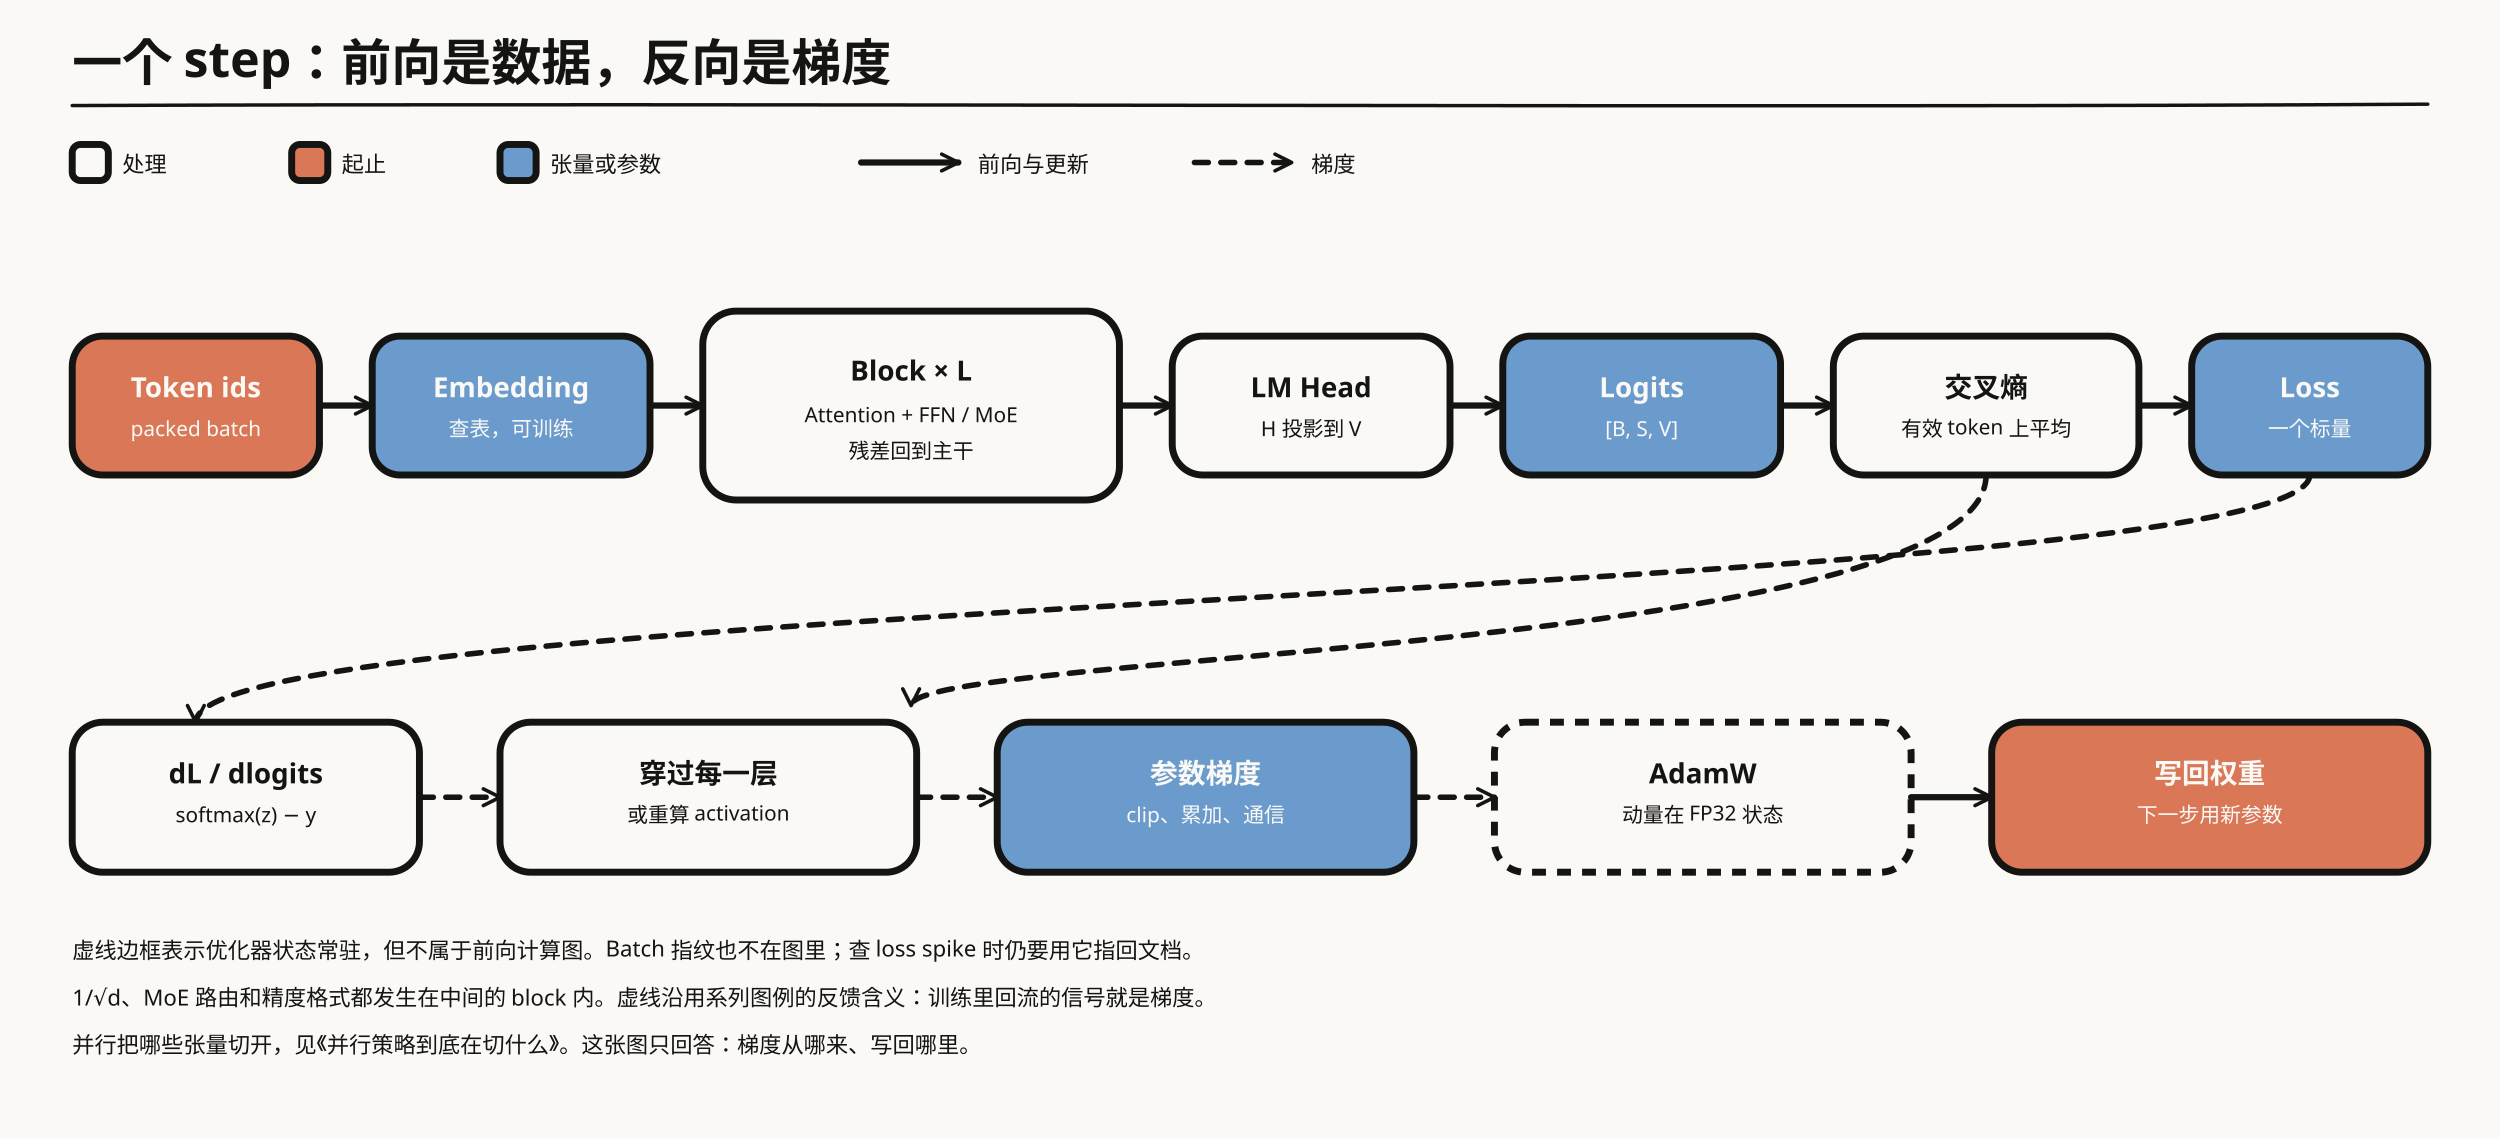
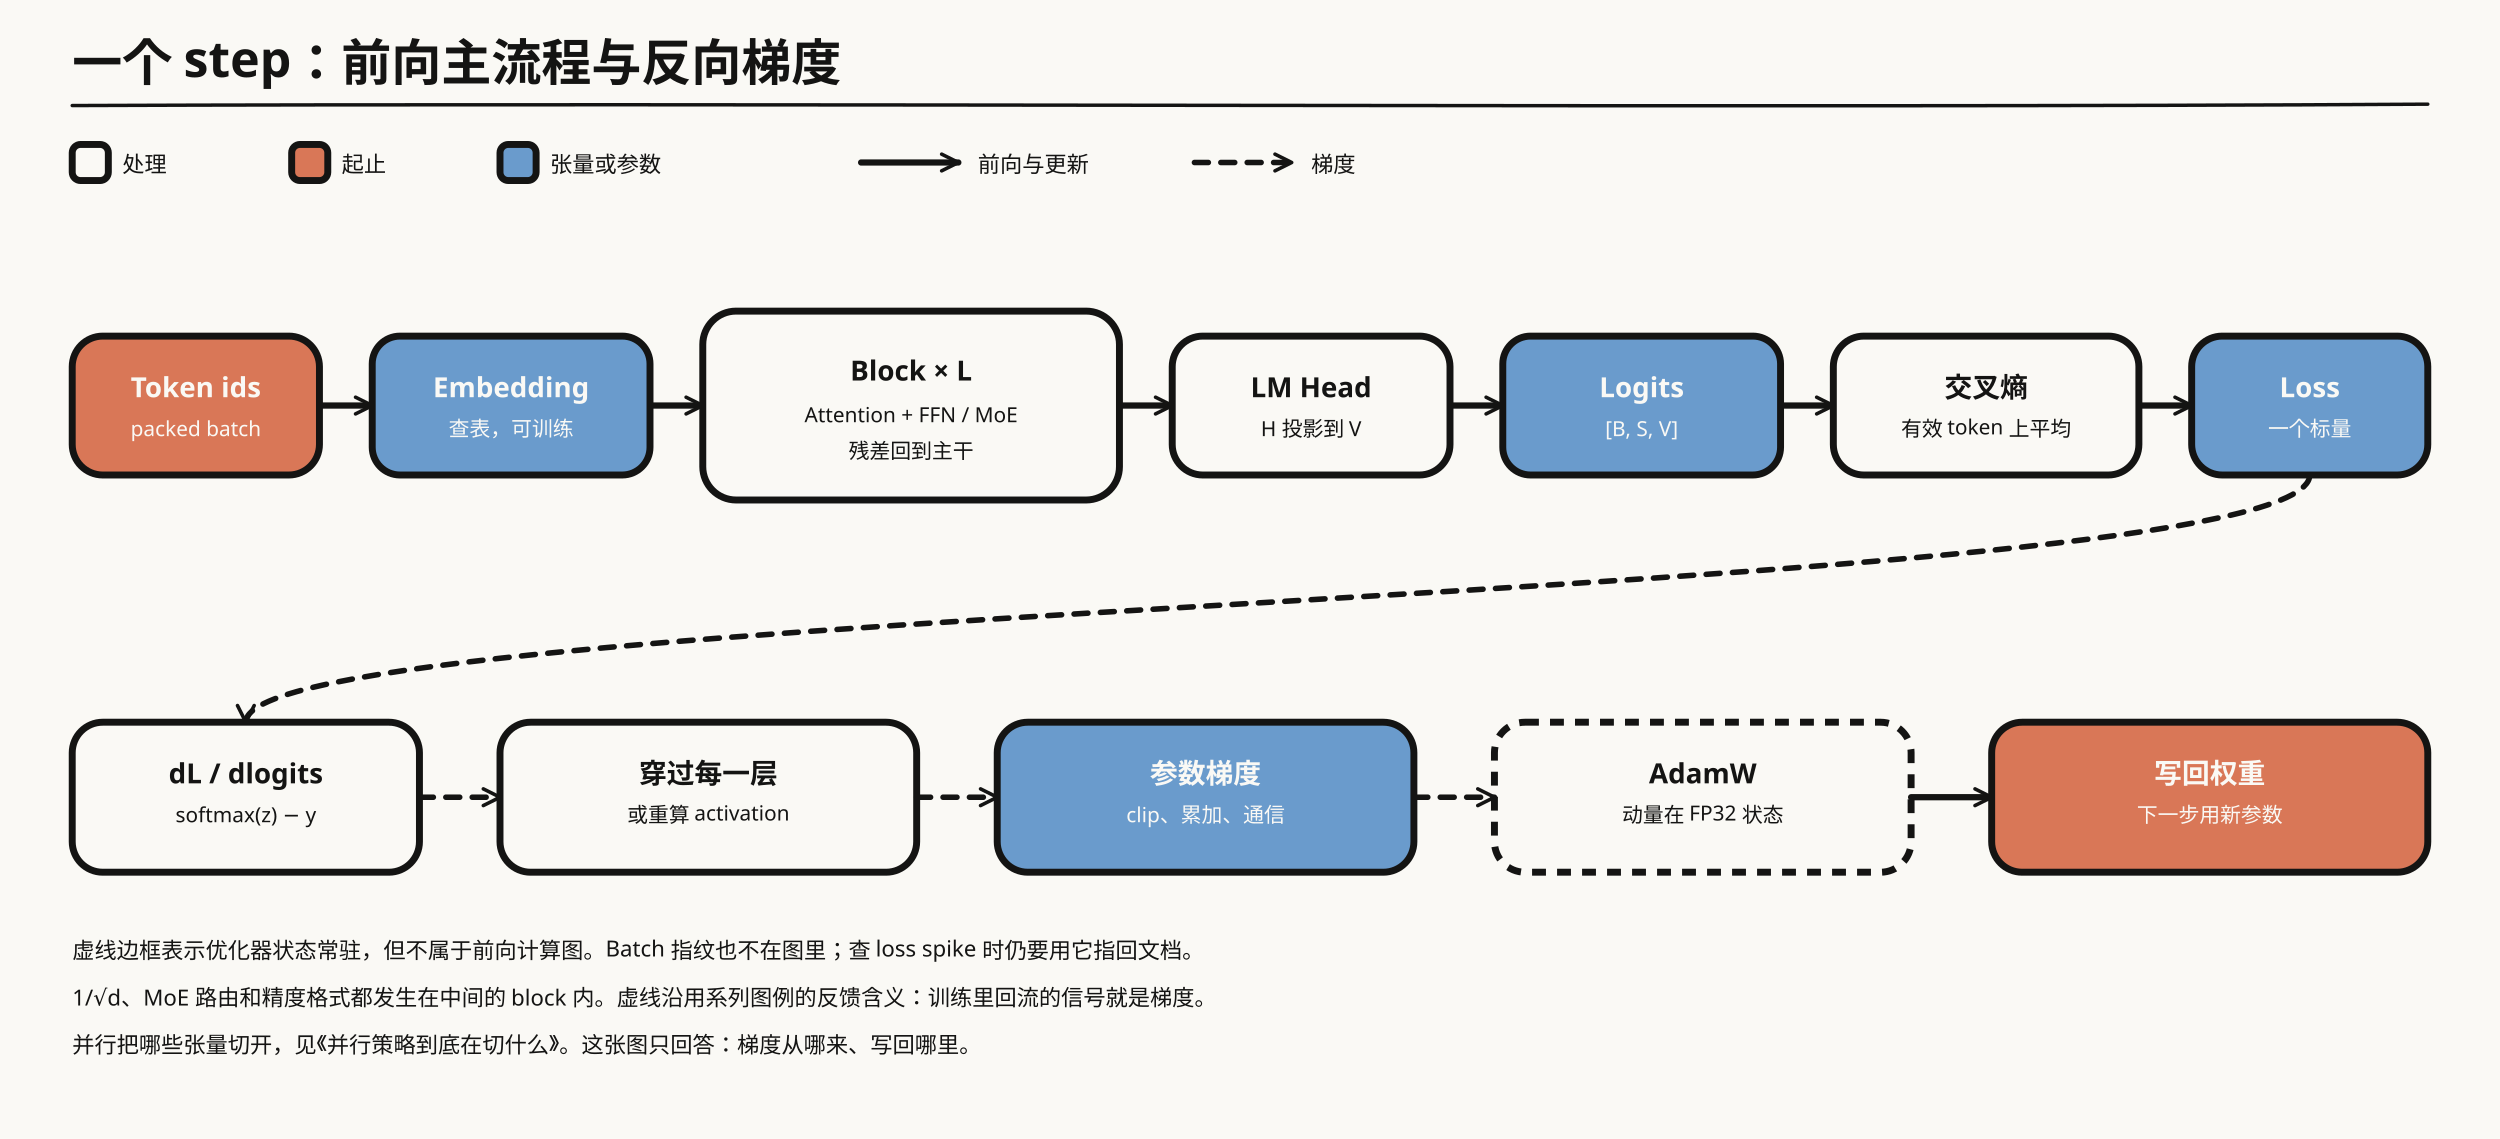
<svg xmlns="http://www.w3.org/2000/svg" viewBox="0 0 1800 820" role="img" aria-labelledby="title desc">
  <defs>
    <style>
      .bg{fill:#FAF9F5}.ink{fill:none;stroke:#141413;stroke-linecap:round;stroke-linejoin:round}
      .ivory{fill:#FAF9F5;stroke:#141413;stroke-width:5}
      .orange{fill:#D97757;stroke:#141413;stroke-width:5}
      .blue{fill:#6A9BCC;stroke:#141413;stroke-width:5}
      .green{fill:#788C5D;stroke:#141413;stroke-width:5}
      .panel{fill:#FAF9F5;stroke:#141413;stroke-width:5}
      .flow{fill:none;stroke:#141413;stroke-width:4.5;stroke-linecap:round;stroke-linejoin:round}
      .grad{fill:none;stroke:#141413;stroke-width:4;stroke-dasharray:10 9;stroke-linecap:round;stroke-linejoin:round}
      .dash{fill:none;stroke:#141413;stroke-width:3.5;stroke-dasharray:9 8;stroke-linecap:round}
      .title{font-family:Poppins,'Hiragino Sans GB','PingFang SC',sans-serif;font-weight:700;font-size:36px;fill:#141413}
      .head{font-family:Poppins,'Hiragino Sans GB','PingFang SC',sans-serif;font-weight:700;font-size:22px;fill:#141413}
      .label{font-family:Poppins,'Hiragino Sans GB','PingFang SC',sans-serif;font-weight:600;font-size:20px;fill:#141413;text-anchor:middle}
      .on{font-family:Poppins,'Hiragino Sans GB','PingFang SC',sans-serif;font-weight:600;font-size:20px;fill:#FAF9F5;text-anchor:middle}
      .small{font-family:Poppins,'Hiragino Sans GB','PingFang SC',sans-serif;font-weight:500;font-size:15px;fill:#141413;text-anchor:middle}
      .sd{font-family:Poppins,'Hiragino Sans GB','PingFang SC',sans-serif;font-weight:500;font-size:15px;fill:#FAF9F5;text-anchor:middle}
      .note{font-family:Poppins,'Hiragino Sans GB','PingFang SC',sans-serif;font-weight:500;font-size:16px;fill:#141413}
      .axis{font-family:Poppins,'Hiragino Sans GB','PingFang SC',sans-serif;font-weight:500;font-size:14px;fill:#141413}
    </style>
    <marker id="arrow" markerWidth="16" markerHeight="16" refX="14" refY="8" orient="auto" markerUnits="userSpaceOnUse">
      <path d="M2 2L14 8L2 14" fill="none" stroke="#141413" stroke-width="2.6" stroke-linecap="round" stroke-linejoin="round" />
    </marker>
    <marker id="arrowO" markerWidth="16" markerHeight="16" refX="14" refY="8" orient="auto" markerUnits="userSpaceOnUse">
      <path d="M2 2L14 8L2 14" fill="none" stroke="#141413" stroke-width="2.6" stroke-linecap="round" stroke-linejoin="round" />
    </marker>
  </defs>
  <rect class="bg" width="1800" height="820" />
-   <text class="title" x="52" y="58">一个 step：前向是数据，反向是梯度</text>
+   <text class="title" x="52" y="58">一个 step：前向主流程与反向梯度</text>
  <path class="ink" d="M52 76C520 74 1280 78 1748 75" stroke-width="2.5" />
  <rect class="ivory" x="52" y="104" width="26" height="26" rx="6" />
  <rect class="orange" x="210" y="104" width="26" height="26" rx="6" />
  <rect class="blue" x="360" y="104" width="26" height="26" rx="6" />
  <path class="flow" d="M620 117H690" marker-end="url(#arrow)" />
  <path class="grad" d="M860 117H930" marker-end="url(#arrowO)" />
  <text class="note" x="88" y="124">处理</text>
  <text class="note" x="246" y="124">起止</text>
  <text class="note" x="396" y="124">张量或参数</text>
  <text class="note" x="704" y="124">前向与更新</text>
  <text class="note" x="944" y="124">梯度</text>
  <path class="flow" d="M230 292H268" marker-end="url(#arrow)" />
  <path class="flow" d="M468 292H506" marker-end="url(#arrow)" />
  <path class="flow" d="M806 292H844" marker-end="url(#arrow)" />
  <path class="flow" d="M1044 292H1082" marker-end="url(#arrow)" />
  <path class="flow" d="M1282 292H1320" marker-end="url(#arrow)" />
  <path class="flow" d="M1540 292H1578" marker-end="url(#arrow)" />
  <rect class="orange" x="52" y="242" width="178" height="100" rx="22" />
  <rect class="blue" x="268" y="242" width="200" height="100" rx="20" />
  <rect class="ivory" x="506" y="224" width="300" height="136" rx="24" />
  <rect class="ivory" x="844" y="242" width="200" height="100" rx="22" />
  <rect class="blue" x="1082" y="242" width="200" height="100" rx="20" />
  <rect class="ivory" x="1320" y="242" width="220" height="100" rx="22" />
  <rect class="blue" x="1578" y="242" width="170" height="100" rx="22" />
  <text class="on" x="141" y="286">Token ids</text>
  <text class="sd" x="141" y="314">packed batch</text>
  <text class="on" x="368" y="286">Embedding</text>
  <text class="sd" x="368" y="314">查表，可训练</text>
  <text class="label" x="656" y="274">Block × L</text>
  <text class="small" x="656" y="304">Attention + FFN / MoE</text>
  <text class="small" x="656" y="330">残差回到主干</text>
  <text class="label" x="944" y="286">LM Head</text>
  <text class="small" x="944" y="314">H 投影到 V</text>
  <text class="on" x="1182" y="286">Logits</text>
  <text class="sd" x="1182" y="314">[B, S, V]</text>
  <text class="label" x="1430" y="286">交叉熵</text>
  <text class="small" x="1430" y="314">有效 token 上平均</text>
  <text class="on" x="1663" y="286">Loss</text>
  <text class="sd" x="1663" y="314">一个标量</text>
-   <path class="grad" d="M1663 342C1663 430 141 430 141 520" marker-end="url(#arrowO)" />
-   <path class="grad" d="M1430 342C1430 470 656 470 656 508" marker-end="url(#arrowO)" />
+   <path class="grad" d="M1663 342C1663 434 177 434 177 520" marker-end="url(#arrowO)" />
  <rect class="ivory" x="52" y="520" width="250" height="108" rx="22" />
  <rect class="ivory" x="360" y="520" width="300" height="108" rx="22" />
  <rect class="blue" x="718" y="520" width="300" height="108" rx="22" />
  <rect class="ivory" x="1076" y="520" width="300" height="108" rx="22" stroke-dasharray="10 8" />
  <rect class="orange" x="1434" y="520" width="314" height="108" rx="22" />
  <text class="label" x="177" y="564">dL / dlogits</text>
  <text class="small" x="177" y="592">softmax(z) − y</text>
  <text class="label" x="510" y="564">穿过每一层</text>
  <text class="small" x="510" y="592">或重算 activation</text>
  <text class="on" x="868" y="564">参数梯度</text>
  <text class="sd" x="868" y="592">clip、累加、通信</text>
  <text class="label" x="1226" y="564">AdamW</text>
  <text class="small" x="1226" y="592">动量在 FP32 状态</text>
  <text class="on" x="1591" y="564">写回权重</text>
  <text class="sd" x="1591" y="592">下一步用新参数</text>
  <path class="grad" d="M302 574H360" marker-end="url(#arrow)" />
  <path class="grad" d="M660 574H718" marker-end="url(#arrow)" />
  <path class="grad" d="M1018 574H1076" marker-end="url(#arrowO)" />
  <path class="flow" d="M1376 574H1434" marker-end="url(#arrow)" />
  <text class="note" x="52" y="690">虚线边框表示优化器状态常驻，但不属于前向计算图。Batch 指纹也不在图里；查 loss spike 时仍要用它指回文档。</text>
  <text class="note" x="52" y="724">1/√d、MoE 路由和精度格式都发生在中间的 block 内。虚线沿用系列图例的反馈含义：训练里回流的信号就是梯度。</text>
  <text class="note" x="52" y="758">并行把哪些张量切开，见《并行策略到底在切什么》。这张图只回答：梯度从哪来、写回哪里。</text>
</svg>
